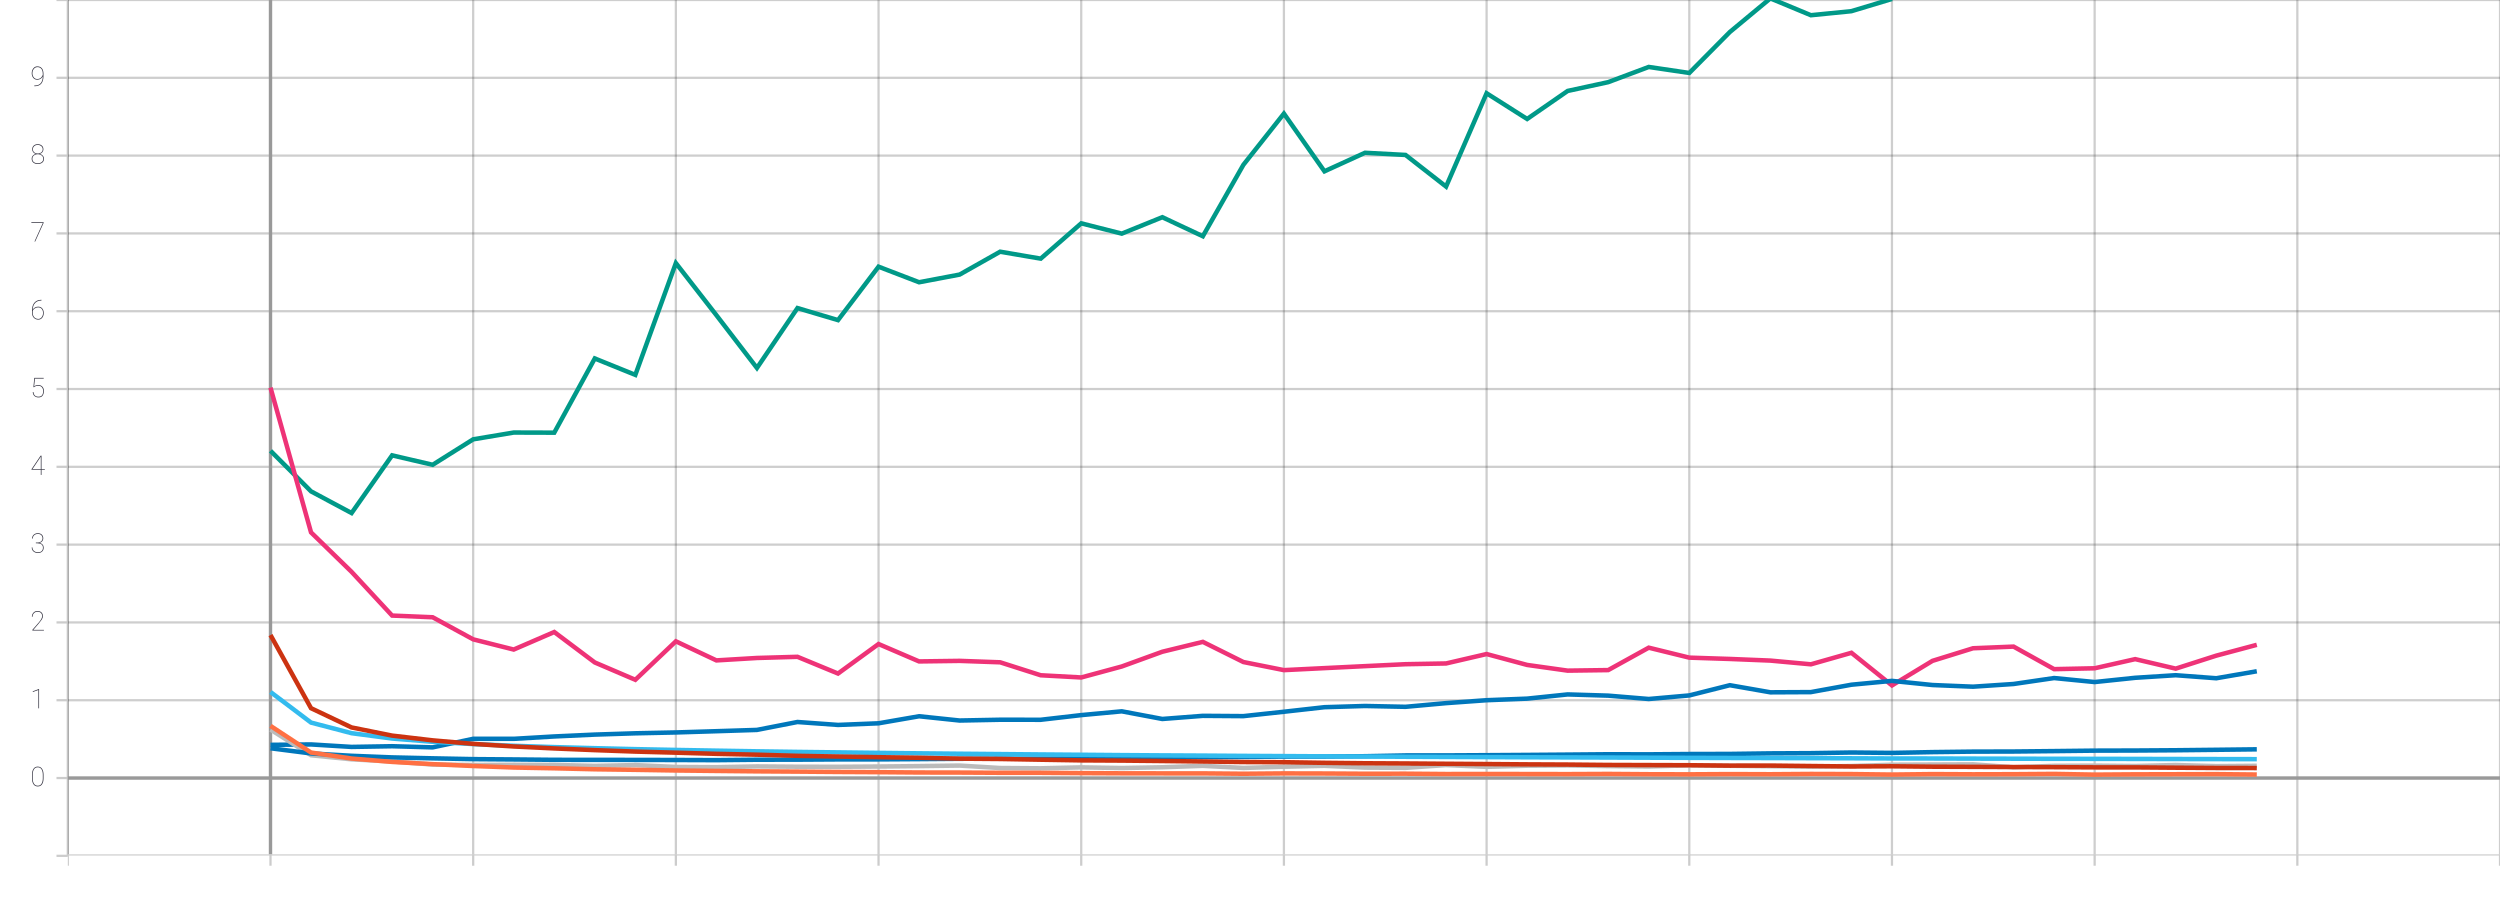
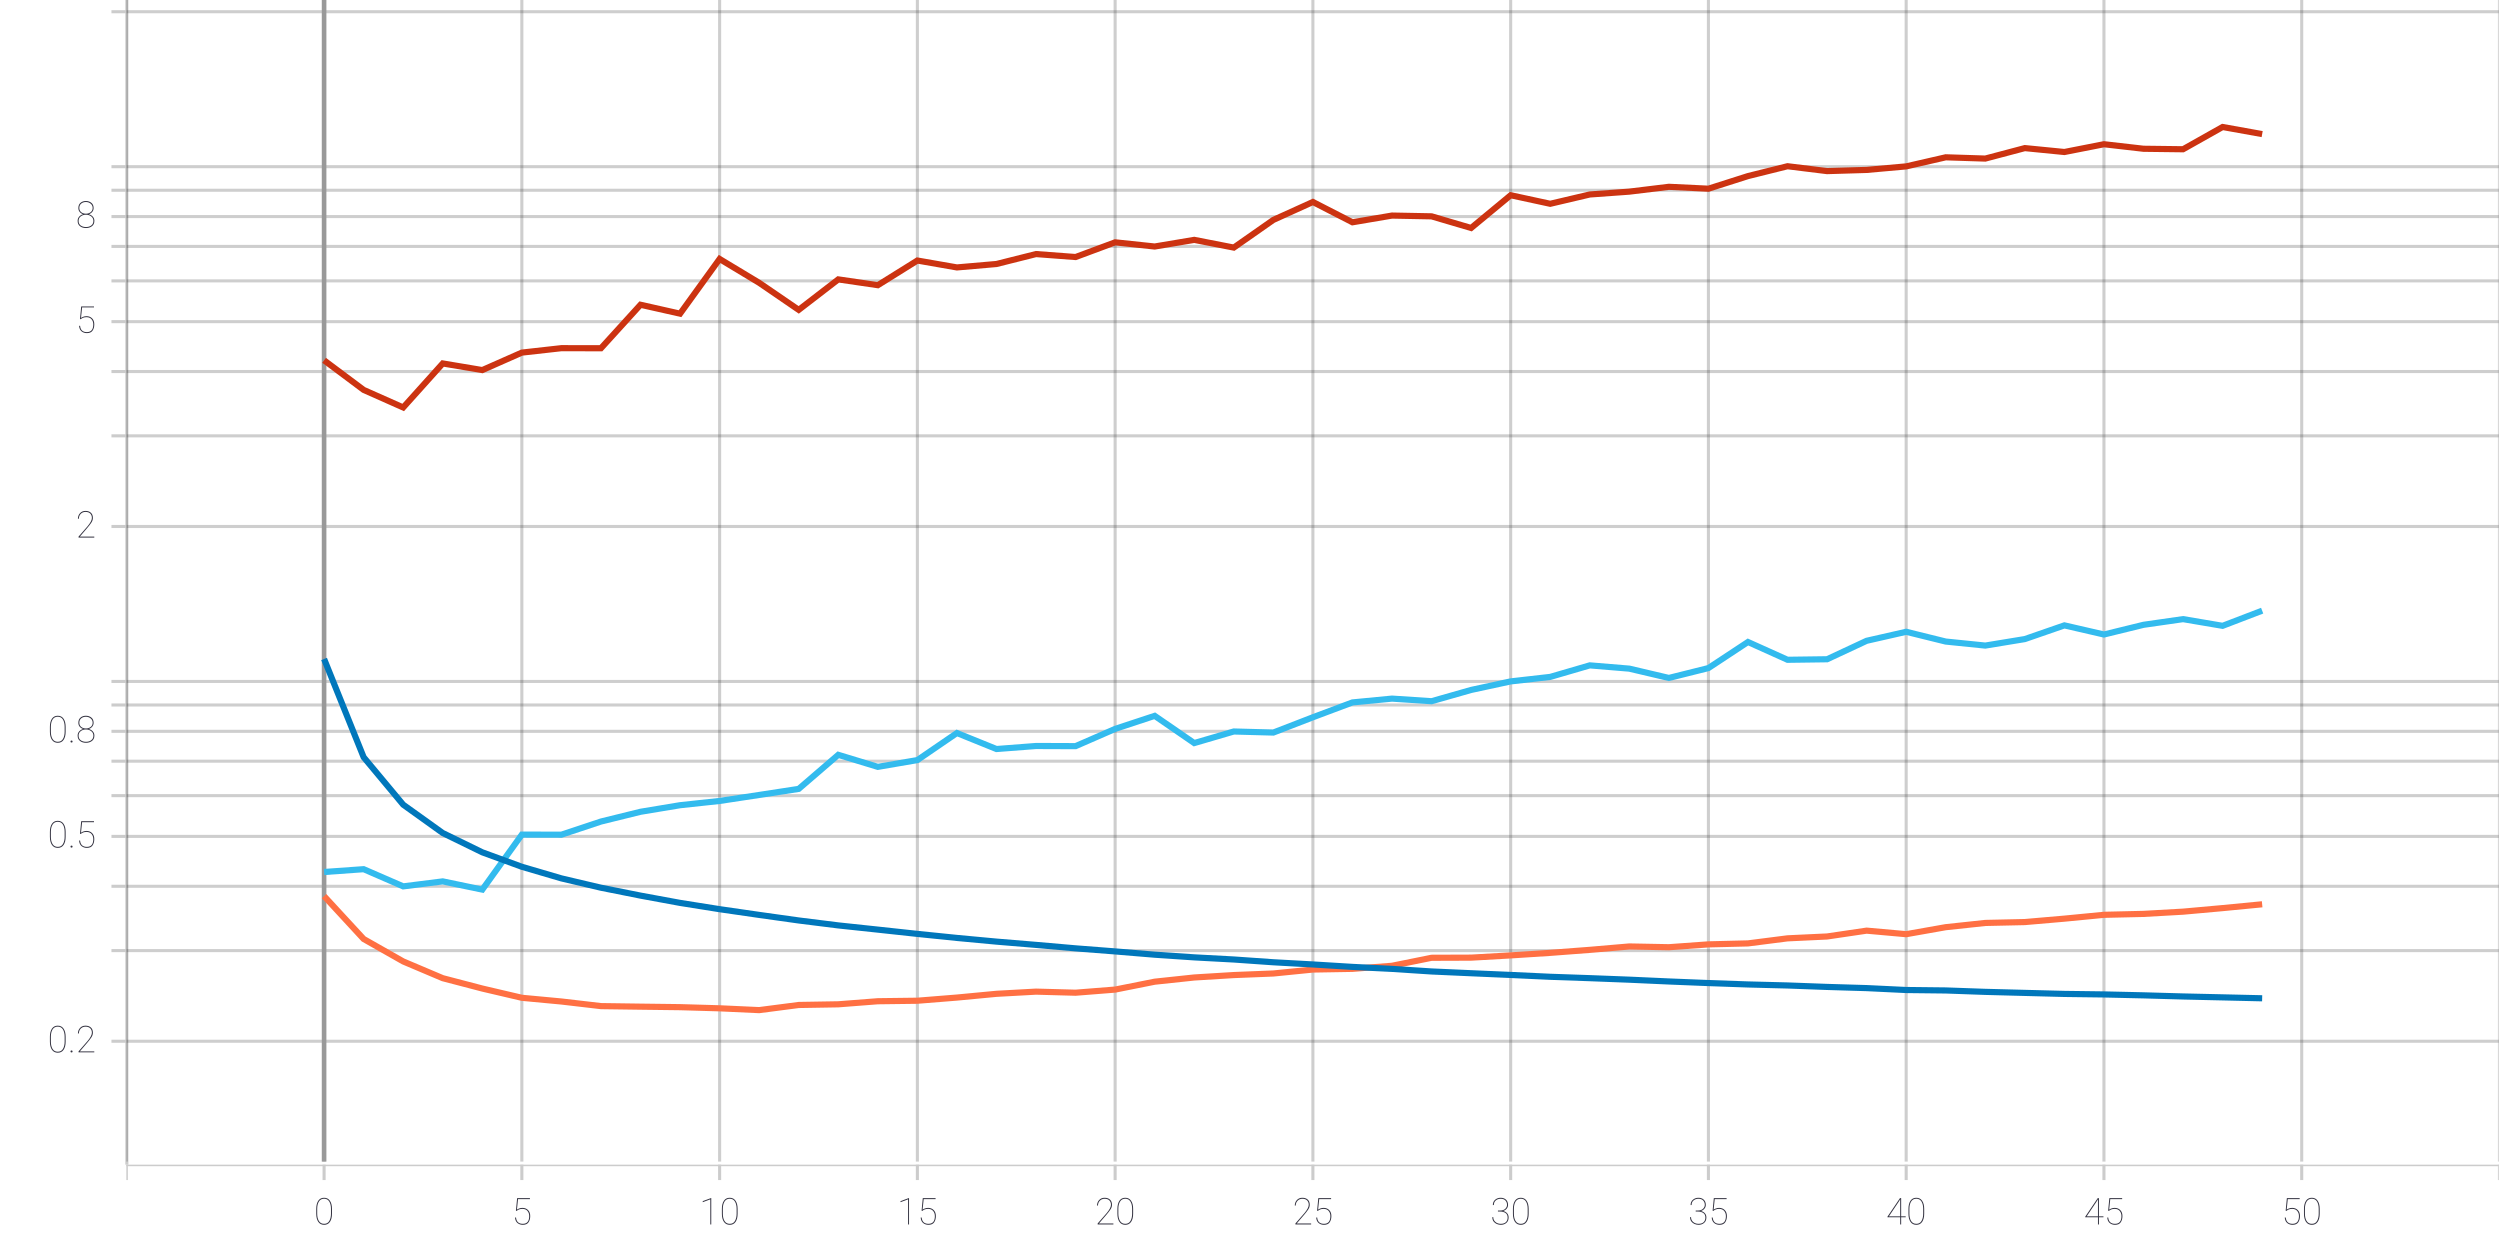
- <svg xmlns="http://www.w3.org/2000/svg" viewBox="0 0 1106 400">
+ <svg xmlns="http://www.w3.org/2000/svg" viewBox="0 0 811.389 400">
  <g>
    <g>
      <g>
        <g>
          <g>
-             <line x1="29.992" y1="378.62" x2="24.992" y2="378.62" style="visibility: inherit;" fill="rgb(0, 0, 0)" stroke="rgb(204, 204, 204)" stroke-width="1px" />
-             <line x1="29.992" y1="344.2" x2="24.992" y2="344.2" style="visibility: inherit;" fill="rgb(0, 0, 0)" stroke="rgb(204, 204, 204)" stroke-width="1px" />
-             <line x1="29.992" y1="309.78" x2="24.992" y2="309.78" style="visibility: inherit;" fill="rgb(0, 0, 0)" stroke="rgb(204, 204, 204)" stroke-width="1px" />
-             <line x1="29.992" y1="275.36" x2="24.992" y2="275.36" style="visibility: inherit;" fill="rgb(0, 0, 0)" stroke="rgb(204, 204, 204)" stroke-width="1px" />
-             <line x1="29.992" y1="240.94" x2="24.992" y2="240.94" style="visibility: inherit;" fill="rgb(0, 0, 0)" stroke="rgb(204, 204, 204)" stroke-width="1px" />
-             <line x1="29.992" y1="206.52" x2="24.992" y2="206.52" style="visibility: inherit;" fill="rgb(0, 0, 0)" stroke="rgb(204, 204, 204)" stroke-width="1px" />
-             <line x1="29.992" y1="172.1" x2="24.992" y2="172.1" style="visibility: inherit;" fill="rgb(0, 0, 0)" stroke="rgb(204, 204, 204)" stroke-width="1px" />
-             <line x1="29.992" y1="137.68" x2="24.992" y2="137.68" style="visibility: inherit;" fill="rgb(0, 0, 0)" stroke="rgb(204, 204, 204)" stroke-width="1px" />
-             <line x1="29.992" y1="103.26" x2="24.992" y2="103.26" style="visibility: inherit;" fill="rgb(0, 0, 0)" stroke="rgb(204, 204, 204)" stroke-width="1px" />
-             <line x1="29.992" y1="68.84" x2="24.992" y2="68.84" style="visibility: inherit;" fill="rgb(0, 0, 0)" stroke="rgb(204, 204, 204)" stroke-width="1px" />
-             <line x1="29.992" y1="34.42" x2="24.992" y2="34.42" style="visibility: inherit;" fill="rgb(0, 0, 0)" stroke="rgb(204, 204, 204)" stroke-width="1px" />
-             <line x1="29.992" y1="0" x2="24.992" y2="0" style="visibility: inherit;" fill="rgb(0, 0, 0)" stroke="rgb(204, 204, 204)" stroke-width="1px" />
+             <line x1="41.172" y1="337.942" x2="36.172" y2="337.942" style="visibility: inherit;" fill="rgb(0, 0, 0)" stroke="rgb(204, 204, 204)" stroke-width="1px" />
+             <line x1="41.172" y1="308.522" x2="36.172" y2="308.522" style="visibility: inherit;" fill="rgb(0, 0, 0)" stroke="rgb(204, 204, 204)" stroke-width="1px" />
+             <line x1="41.172" y1="287.649" x2="36.172" y2="287.649" style="visibility: inherit;" fill="rgb(0, 0, 0)" stroke="rgb(204, 204, 204)" stroke-width="1px" />
+             <line x1="41.172" y1="271.459" x2="36.172" y2="271.459" style="visibility: inherit;" fill="rgb(0, 0, 0)" stroke="rgb(204, 204, 204)" stroke-width="1px" />
+             <line x1="41.172" y1="258.23" x2="36.172" y2="258.23" style="visibility: inherit;" fill="rgb(0, 0, 0)" stroke="rgb(204, 204, 204)" stroke-width="1px" />
+             <line x1="41.172" y1="247.045" x2="36.172" y2="247.045" style="visibility: inherit;" fill="rgb(0, 0, 0)" stroke="rgb(204, 204, 204)" stroke-width="1px" />
+             <line x1="41.172" y1="237.357" x2="36.172" y2="237.357" style="visibility: inherit;" fill="rgb(0, 0, 0)" stroke="rgb(204, 204, 204)" stroke-width="1px" />
+             <line x1="41.172" y1="228.811" x2="36.172" y2="228.811" style="visibility: inherit;" fill="rgb(0, 0, 0)" stroke="rgb(204, 204, 204)" stroke-width="1px" />
+             <line x1="41.172" y1="221.166" x2="36.172" y2="221.166" style="visibility: inherit;" fill="rgb(0, 0, 0)" stroke="rgb(204, 204, 204)" stroke-width="1px" />
+             <line x1="41.172" y1="170.874" x2="36.172" y2="170.874" style="visibility: inherit;" fill="rgb(0, 0, 0)" stroke="rgb(204, 204, 204)" stroke-width="1px" />
+             <line x1="41.172" y1="141.455" x2="36.172" y2="141.455" style="visibility: inherit;" fill="rgb(0, 0, 0)" stroke="rgb(204, 204, 204)" stroke-width="1px" />
+             <line x1="41.172" y1="120.582" x2="36.172" y2="120.582" style="visibility: inherit;" fill="rgb(0, 0, 0)" stroke="rgb(204, 204, 204)" stroke-width="1px" />
+             <line x1="41.172" y1="104.391" x2="36.172" y2="104.391" style="visibility: inherit;" fill="rgb(0, 0, 0)" stroke="rgb(204, 204, 204)" stroke-width="1px" />
+             <line x1="41.172" y1="91.163" x2="36.172" y2="91.163" style="visibility: inherit;" fill="rgb(0, 0, 0)" stroke="rgb(204, 204, 204)" stroke-width="1px" />
+             <line x1="41.172" y1="79.978" x2="36.172" y2="79.978" style="visibility: inherit;" fill="rgb(0, 0, 0)" stroke="rgb(204, 204, 204)" stroke-width="1px" />
+             <line x1="41.172" y1="70.289" x2="36.172" y2="70.289" style="visibility: inherit;" fill="rgb(0, 0, 0)" stroke="rgb(204, 204, 204)" stroke-width="1px" />
+             <line x1="41.172" y1="61.744" x2="36.172" y2="61.744" style="visibility: inherit;" fill="rgb(0, 0, 0)" stroke="rgb(204, 204, 204)" stroke-width="1px" />
+             <line x1="41.172" y1="54.099" x2="36.172" y2="54.099" style="visibility: inherit;" fill="rgb(0, 0, 0)" stroke="rgb(204, 204, 204)" stroke-width="1px" />
+             <line x1="41.172" y1="3.807" x2="36.172" y2="3.807" style="visibility: inherit;" fill="rgb(0, 0, 0)" stroke="rgb(204, 204, 204)" stroke-width="1px" />
          </g>
-           <g transform="translate(19.992, 0)">
-             <text style="text-anchor: end; visibility: hidden; font-family: Roboto, sans-serif; font-size: 12px; font-weight: 200;" x="0" y="378.62" dx="0em" dy="0.3em" fill="rgb(50, 49, 63)" stroke="none" stroke-width="1px">-1</text>
-             <text style="text-anchor: end; visibility: inherit; font-family: Roboto, sans-serif; font-size: 12px; font-weight: 200;" x="0" y="344.2" dx="0em" dy="0.3em" fill="rgb(50, 49, 63)" stroke="none" stroke-width="1px">0</text>
-             <text style="text-anchor: end; visibility: inherit; font-family: Roboto, sans-serif; font-size: 12px; font-weight: 200;" x="0" y="309.78" dx="0em" dy="0.3em" fill="rgb(50, 49, 63)" stroke="none" stroke-width="1px">1</text>
-             <text style="text-anchor: end; visibility: inherit; font-family: Roboto, sans-serif; font-size: 12px; font-weight: 200;" x="0" y="275.36" dx="0em" dy="0.3em" fill="rgb(50, 49, 63)" stroke="none" stroke-width="1px">2</text>
-             <text style="text-anchor: end; visibility: inherit; font-family: Roboto, sans-serif; font-size: 12px; font-weight: 200;" x="0" y="240.94" dx="0em" dy="0.3em" fill="rgb(50, 49, 63)" stroke="none" stroke-width="1px">3</text>
-             <text style="text-anchor: end; visibility: inherit; font-family: Roboto, sans-serif; font-size: 12px; font-weight: 200;" x="0" y="206.52" dx="0em" dy="0.3em" fill="rgb(50, 49, 63)" stroke="none" stroke-width="1px">4</text>
-             <text style="text-anchor: end; visibility: inherit; font-family: Roboto, sans-serif; font-size: 12px; font-weight: 200;" x="0" y="172.1" dx="0em" dy="0.3em" fill="rgb(50, 49, 63)" stroke="none" stroke-width="1px">5</text>
-             <text style="text-anchor: end; visibility: inherit; font-family: Roboto, sans-serif; font-size: 12px; font-weight: 200;" x="0" y="137.68" dx="0em" dy="0.3em" fill="rgb(50, 49, 63)" stroke="none" stroke-width="1px">6</text>
-             <text style="text-anchor: end; visibility: inherit; font-family: Roboto, sans-serif; font-size: 12px; font-weight: 200;" x="0" y="103.26" dx="0em" dy="0.3em" fill="rgb(50, 49, 63)" stroke="none" stroke-width="1px">7</text>
-             <text style="text-anchor: end; visibility: inherit; font-family: Roboto, sans-serif; font-size: 12px; font-weight: 200;" x="0" y="68.84" dx="0em" dy="0.3em" fill="rgb(50, 49, 63)" stroke="none" stroke-width="1px">8</text>
-             <text style="text-anchor: end; visibility: inherit; font-family: Roboto, sans-serif; font-size: 12px; font-weight: 200;" x="0" y="34.42" dx="0em" dy="0.3em" fill="rgb(50, 49, 63)" stroke="none" stroke-width="1px">9</text>
-             <text style="text-anchor: end; visibility: hidden; font-family: Roboto, sans-serif; font-size: 12px; font-weight: 200;" x="0" y="0" dx="0em" dy="0.3em" fill="rgb(50, 49, 63)" stroke="none" stroke-width="1px">10</text>
+           <g transform="translate(31.17188, 0)">
+             <text x="0" y="337.942" dx="0em" dy="0.3em" style="text-anchor: end; visibility: inherit; font-family: Roboto, sans-serif; font-size: 12px; font-weight: 200;" fill="rgb(50, 49, 63)" stroke="none" stroke-width="1px">0.2</text>
+             <text x="0" y="308.522" dx="0em" dy="0.3em" style="text-anchor: end; visibility: hidden; font-family: Roboto, sans-serif; font-size: 12px; font-weight: 200;" fill="rgb(50, 49, 63)" stroke="none" stroke-width="1px">0.3</text>
+             <text x="0" y="287.649" dx="0em" dy="0.3em" style="text-anchor: end; visibility: hidden; font-family: Roboto, sans-serif; font-size: 12px; font-weight: 200;" fill="rgb(50, 49, 63)" stroke="none" stroke-width="1px">0.4</text>
+             <text x="0" y="271.459" dx="0em" dy="0.3em" style="text-anchor: end; visibility: inherit; font-family: Roboto, sans-serif; font-size: 12px; font-weight: 200;" fill="rgb(50, 49, 63)" stroke="none" stroke-width="1px">0.5</text>
+             <text x="0" y="258.23" dx="0em" dy="0.3em" style="text-anchor: end; visibility: hidden; font-family: Roboto, sans-serif; font-size: 12px; font-weight: 200;" fill="rgb(50, 49, 63)" stroke="none" stroke-width="1px">0.6</text>
+             <text x="0" y="247.045" dx="0em" dy="0.3em" style="text-anchor: end; visibility: hidden; font-family: Roboto, sans-serif; font-size: 12px; font-weight: 200;" fill="rgb(50, 49, 63)" stroke="none" stroke-width="1px">0.7</text>
+             <text x="0" y="237.357" dx="0em" dy="0.3em" style="text-anchor: end; visibility: inherit; font-family: Roboto, sans-serif; font-size: 12px; font-weight: 200;" fill="rgb(50, 49, 63)" stroke="none" stroke-width="1px">0.8</text>
+             <text x="0" y="228.811" dx="0em" dy="0.3em" style="text-anchor: end; visibility: hidden; font-family: Roboto, sans-serif; font-size: 12px; font-weight: 200;" fill="rgb(50, 49, 63)" stroke="none" stroke-width="1px">0.9</text>
+             <text x="0" y="221.166" dx="0em" dy="0.3em" style="text-anchor: end; visibility: hidden; font-family: Roboto, sans-serif; font-size: 12px; font-weight: 200;" fill="rgb(50, 49, 63)" stroke="none" stroke-width="1px">1</text>
+             <text x="0" y="170.874" dx="0em" dy="0.3em" style="text-anchor: end; visibility: inherit; font-family: Roboto, sans-serif; font-size: 12px; font-weight: 200;" fill="rgb(50, 49, 63)" stroke="none" stroke-width="1px">2</text>
+             <text x="0" y="141.455" dx="0em" dy="0.3em" style="text-anchor: end; visibility: hidden; font-family: Roboto, sans-serif; font-size: 12px; font-weight: 200;" fill="rgb(50, 49, 63)" stroke="none" stroke-width="1px">3</text>
+             <text x="0" y="120.582" dx="0em" dy="0.3em" style="text-anchor: end; visibility: hidden; font-family: Roboto, sans-serif; font-size: 12px; font-weight: 200;" fill="rgb(50, 49, 63)" stroke="none" stroke-width="1px">4</text>
+             <text x="0" y="104.391" dx="0em" dy="0.3em" style="text-anchor: end; visibility: inherit; font-family: Roboto, sans-serif; font-size: 12px; font-weight: 200;" fill="rgb(50, 49, 63)" stroke="none" stroke-width="1px">5</text>
+             <text x="0" y="91.163" dx="0em" dy="0.3em" style="text-anchor: end; visibility: hidden; font-family: Roboto, sans-serif; font-size: 12px; font-weight: 200;" fill="rgb(50, 49, 63)" stroke="none" stroke-width="1px">6</text>
+             <text x="0" y="79.978" dx="0em" dy="0.3em" style="text-anchor: end; visibility: hidden; font-family: Roboto, sans-serif; font-size: 12px; font-weight: 200;" fill="rgb(50, 49, 63)" stroke="none" stroke-width="1px">7</text>
+             <text x="0" y="70.289" dx="0em" dy="0.3em" style="text-anchor: end; visibility: inherit; font-family: Roboto, sans-serif; font-size: 12px; font-weight: 200;" fill="rgb(50, 49, 63)" stroke="none" stroke-width="1px">8</text>
+             <text x="0" y="61.744" dx="0em" dy="0.3em" style="text-anchor: end; visibility: hidden; font-family: Roboto, sans-serif; font-size: 12px; font-weight: 200;" fill="rgb(50, 49, 63)" stroke="none" stroke-width="1px">9</text>
+             <text x="0" y="54.099" dx="0em" dy="0.3em" style="text-anchor: end; visibility: hidden; font-family: Roboto, sans-serif; font-size: 12px; font-weight: 200;" fill="rgb(50, 49, 63)" stroke="none" stroke-width="1px">10</text>
+             <text x="0" y="3.807" dx="0em" dy="0.3em" style="text-anchor: end; visibility: hidden; font-family: Roboto, sans-serif; font-size: 12px; font-weight: 200;" fill="rgb(50, 49, 63)" stroke="none" stroke-width="1px">20</text>
          </g>
-           <line x1="29.992" y1="0" x2="29.992" y2="378.62" fill="rgb(0, 0, 0)" stroke="rgb(204, 204, 204)" stroke-width="1px" />
+           <line x1="41.172" y1="0" x2="41.172" y2="378" fill="rgb(0, 0, 0)" stroke="rgb(204, 204, 204)" stroke-width="1px" />
        </g>
      </g>
-       <g transform="translate(30, 0)" clip-path="url(#clip_0)">
+       <g transform="translate(41, 0)" clip-path="url(#clip_0)">
        <clipPath id="clip_0">
-           <rect width="1076" height="378" />
+           <rect width="770" height="377" />
        </clipPath>
        <g>
          <g>
            <g>
-               <line x1="0" y1="0" x2="0" y2="378.62" fill="rgb(0, 0, 0)" stroke="rgb(60, 60, 60)" stroke-width="1px" opacity="0.25" />
-               <line x1="89.667" y1="0" x2="89.667" y2="378.62" fill="rgb(0, 0, 0)" stroke="rgb(60, 60, 60)" stroke-width="1px" opacity="0.25" />
-               <line x1="179.335" y1="0" x2="179.335" y2="378.62" fill="rgb(0, 0, 0)" stroke="rgb(60, 60, 60)" stroke-width="1px" opacity="0.25" />
-               <line x1="269.002" y1="0" x2="269.002" y2="378.62" fill="rgb(0, 0, 0)" stroke="rgb(60, 60, 60)" stroke-width="1px" opacity="0.25" />
-               <line x1="358.669" y1="0" x2="358.669" y2="378.62" fill="rgb(0, 0, 0)" stroke="rgb(60, 60, 60)" stroke-width="1px" opacity="0.25" />
-               <line x1="448.337" y1="0" x2="448.337" y2="378.62" fill="rgb(0, 0, 0)" stroke="rgb(60, 60, 60)" stroke-width="1px" opacity="0.25" />
-               <line x1="538.004" y1="0" x2="538.004" y2="378.62" fill="rgb(0, 0, 0)" stroke="rgb(60, 60, 60)" stroke-width="1px" opacity="0.25" />
-               <line x1="627.671" y1="0" x2="627.671" y2="378.62" fill="rgb(0, 0, 0)" stroke="rgb(60, 60, 60)" stroke-width="1px" opacity="0.25" />
-               <line x1="717.339" y1="0" x2="717.339" y2="378.62" fill="rgb(0, 0, 0)" stroke="rgb(60, 60, 60)" stroke-width="1px" opacity="0.25" />
-               <line x1="807.006" y1="0" x2="807.006" y2="378.62" fill="rgb(0, 0, 0)" stroke="rgb(60, 60, 60)" stroke-width="1px" opacity="0.25" />
-               <line x1="896.673" y1="0" x2="896.673" y2="378.62" fill="rgb(0, 0, 0)" stroke="rgb(60, 60, 60)" stroke-width="1px" opacity="0.25" />
-               <line x1="986.341" y1="0" x2="986.341" y2="378.62" fill="rgb(0, 0, 0)" stroke="rgb(60, 60, 60)" stroke-width="1px" opacity="0.25" />
-               <line x1="1076.008" y1="0" x2="1076.008" y2="378.62" fill="rgb(0, 0, 0)" stroke="rgb(60, 60, 60)" stroke-width="1px" opacity="0.25" />
+               <line x1="0" y1="0" x2="0" y2="378" fill="rgb(0, 0, 0)" stroke="rgb(60, 60, 60)" stroke-width="1px" opacity="0.25" />
+               <line x1="64.185" y1="0" x2="64.185" y2="378" fill="rgb(0, 0, 0)" stroke="rgb(60, 60, 60)" stroke-width="1px" opacity="0.25" />
+               <line x1="128.37" y1="0" x2="128.37" y2="378" fill="rgb(0, 0, 0)" stroke="rgb(60, 60, 60)" stroke-width="1px" opacity="0.25" />
+               <line x1="192.554" y1="0" x2="192.554" y2="378" fill="rgb(0, 0, 0)" stroke="rgb(60, 60, 60)" stroke-width="1px" opacity="0.25" />
+               <line x1="256.739" y1="0" x2="256.739" y2="378" fill="rgb(0, 0, 0)" stroke="rgb(60, 60, 60)" stroke-width="1px" opacity="0.25" />
+               <line x1="320.924" y1="0" x2="320.924" y2="378" fill="rgb(0, 0, 0)" stroke="rgb(60, 60, 60)" stroke-width="1px" opacity="0.25" />
+               <line x1="385.109" y1="0" x2="385.109" y2="378" fill="rgb(0, 0, 0)" stroke="rgb(60, 60, 60)" stroke-width="1px" opacity="0.25" />
+               <line x1="449.293" y1="0" x2="449.293" y2="378" fill="rgb(0, 0, 0)" stroke="rgb(60, 60, 60)" stroke-width="1px" opacity="0.25" />
+               <line x1="513.478" y1="0" x2="513.478" y2="378" fill="rgb(0, 0, 0)" stroke="rgb(60, 60, 60)" stroke-width="1px" opacity="0.25" />
+               <line x1="577.663" y1="0" x2="577.663" y2="378" fill="rgb(0, 0, 0)" stroke="rgb(60, 60, 60)" stroke-width="1px" opacity="0.25" />
+               <line x1="641.848" y1="0" x2="641.848" y2="378" fill="rgb(0, 0, 0)" stroke="rgb(60, 60, 60)" stroke-width="1px" opacity="0.25" />
+               <line x1="706.032" y1="0" x2="706.032" y2="378" fill="rgb(0, 0, 0)" stroke="rgb(60, 60, 60)" stroke-width="1px" opacity="0.25" />
+               <line x1="770.217" y1="0" x2="770.217" y2="378" fill="rgb(0, 0, 0)" stroke="rgb(60, 60, 60)" stroke-width="1px" opacity="0.25" />
            </g>
            <g>
-               <line x1="0" y1="378.62" x2="1076.008" y2="378.62" fill="rgb(0, 0, 0)" stroke="rgb(60, 60, 60)" stroke-width="1px" opacity="0.25" />
-               <line x1="0" y1="344.2" x2="1076.008" y2="344.2" fill="rgb(0, 0, 0)" stroke="rgb(60, 60, 60)" stroke-width="1px" opacity="0.25" />
-               <line x1="0" y1="309.78" x2="1076.008" y2="309.78" fill="rgb(0, 0, 0)" stroke="rgb(60, 60, 60)" stroke-width="1px" opacity="0.25" />
-               <line x1="0" y1="275.36" x2="1076.008" y2="275.36" fill="rgb(0, 0, 0)" stroke="rgb(60, 60, 60)" stroke-width="1px" opacity="0.25" />
-               <line x1="0" y1="240.94" x2="1076.008" y2="240.94" fill="rgb(0, 0, 0)" stroke="rgb(60, 60, 60)" stroke-width="1px" opacity="0.25" />
-               <line x1="0" y1="206.52" x2="1076.008" y2="206.52" fill="rgb(0, 0, 0)" stroke="rgb(60, 60, 60)" stroke-width="1px" opacity="0.25" />
-               <line x1="0" y1="172.1" x2="1076.008" y2="172.1" fill="rgb(0, 0, 0)" stroke="rgb(60, 60, 60)" stroke-width="1px" opacity="0.25" />
-               <line x1="0" y1="137.68" x2="1076.008" y2="137.68" fill="rgb(0, 0, 0)" stroke="rgb(60, 60, 60)" stroke-width="1px" opacity="0.25" />
-               <line x1="0" y1="103.26" x2="1076.008" y2="103.26" fill="rgb(0, 0, 0)" stroke="rgb(60, 60, 60)" stroke-width="1px" opacity="0.25" />
-               <line x1="0" y1="68.84" x2="1076.008" y2="68.84" fill="rgb(0, 0, 0)" stroke="rgb(60, 60, 60)" stroke-width="1px" opacity="0.25" />
-               <line x1="0" y1="34.42" x2="1076.008" y2="34.42" fill="rgb(0, 0, 0)" stroke="rgb(60, 60, 60)" stroke-width="1px" opacity="0.25" />
-               <line x1="0" y1="0" x2="1076.008" y2="0" fill="rgb(0, 0, 0)" stroke="rgb(60, 60, 60)" stroke-width="1px" opacity="0.25" />
+               <line x1="0" y1="337.942" x2="770.217" y2="337.942" fill="rgb(0, 0, 0)" stroke="rgb(60, 60, 60)" stroke-width="1px" opacity="0.25" />
+               <line x1="0" y1="308.522" x2="770.217" y2="308.522" fill="rgb(0, 0, 0)" stroke="rgb(60, 60, 60)" stroke-width="1px" opacity="0.25" />
+               <line x1="0" y1="287.649" x2="770.217" y2="287.649" fill="rgb(0, 0, 0)" stroke="rgb(60, 60, 60)" stroke-width="1px" opacity="0.25" />
+               <line x1="0" y1="271.459" x2="770.217" y2="271.459" fill="rgb(0, 0, 0)" stroke="rgb(60, 60, 60)" stroke-width="1px" opacity="0.25" />
+               <line x1="0" y1="258.23" x2="770.217" y2="258.23" fill="rgb(0, 0, 0)" stroke="rgb(60, 60, 60)" stroke-width="1px" opacity="0.25" />
+               <line x1="0" y1="247.045" x2="770.217" y2="247.045" fill="rgb(0, 0, 0)" stroke="rgb(60, 60, 60)" stroke-width="1px" opacity="0.25" />
+               <line x1="0" y1="237.357" x2="770.217" y2="237.357" fill="rgb(0, 0, 0)" stroke="rgb(60, 60, 60)" stroke-width="1px" opacity="0.25" />
+               <line x1="0" y1="228.811" x2="770.217" y2="228.811" fill="rgb(0, 0, 0)" stroke="rgb(60, 60, 60)" stroke-width="1px" opacity="0.25" />
+               <line x1="0" y1="221.166" x2="770.217" y2="221.166" fill="rgb(0, 0, 0)" stroke="rgb(60, 60, 60)" stroke-width="1px" opacity="0.25" />
+               <line x1="0" y1="170.874" x2="770.217" y2="170.874" fill="rgb(0, 0, 0)" stroke="rgb(60, 60, 60)" stroke-width="1px" opacity="0.25" />
+               <line x1="0" y1="141.455" x2="770.217" y2="141.455" fill="rgb(0, 0, 0)" stroke="rgb(60, 60, 60)" stroke-width="1px" opacity="0.25" />
+               <line x1="0" y1="120.582" x2="770.217" y2="120.582" fill="rgb(0, 0, 0)" stroke="rgb(60, 60, 60)" stroke-width="1px" opacity="0.25" />
+               <line x1="0" y1="104.391" x2="770.217" y2="104.391" fill="rgb(0, 0, 0)" stroke="rgb(60, 60, 60)" stroke-width="1px" opacity="0.25" />
+               <line x1="0" y1="91.163" x2="770.217" y2="91.163" fill="rgb(0, 0, 0)" stroke="rgb(60, 60, 60)" stroke-width="1px" opacity="0.25" />
+               <line x1="0" y1="79.978" x2="770.217" y2="79.978" fill="rgb(0, 0, 0)" stroke="rgb(60, 60, 60)" stroke-width="1px" opacity="0.25" />
+               <line x1="0" y1="70.289" x2="770.217" y2="70.289" fill="rgb(0, 0, 0)" stroke="rgb(60, 60, 60)" stroke-width="1px" opacity="0.25" />
+               <line x1="0" y1="61.744" x2="770.217" y2="61.744" fill="rgb(0, 0, 0)" stroke="rgb(60, 60, 60)" stroke-width="1px" opacity="0.25" />
+               <line x1="0" y1="54.099" x2="770.217" y2="54.099" fill="rgb(0, 0, 0)" stroke="rgb(60, 60, 60)" stroke-width="1px" opacity="0.25" />
+               <line x1="0" y1="3.807" x2="770.217" y2="3.807" fill="rgb(0, 0, 0)" stroke="rgb(60, 60, 60)" stroke-width="1px" opacity="0.25" />
            </g>
          </g>
        </g>
        <g>
          <g>
-             <line x1="0" y1="344.2" x2="1076.008" y2="344.2" fill="rgb(0, 0, 0)" stroke="rgb(153, 153, 153)" stroke-width="1.5px" />
-           </g>
-         </g>
-         <g>
-           <g>
-             <line x1="89.667" y1="0" x2="89.667" y2="378.62" fill="rgb(0, 0, 0)" stroke="rgb(153, 153, 153)" stroke-width="1.5px" />
+             <line x1="64.185" y1="0" x2="64.185" y2="378" fill="rgb(0, 0, 0)" stroke="rgb(153, 153, 153)" stroke-width="1.5px" />
          </g>
        </g>
        <g>
          <g>
            <g>
              <g>
                <g>
-                   <path style="fill: none;" stroke="rgb(0, 153, 136)" stroke-width="2px" d="M89.667,199.435L107.601,217.379L125.534,226.972L143.468,201.449L161.401,205.626L179.335,194.357L197.268,191.355L215.202,191.411L233.135,158.588L251.069,165.85L269.002,116.401L286.935,139.44L304.869,162.793L322.802,136.293L340.736,141.617L358.669,117.983L376.603,124.871L394.536,121.474L412.47,111.354L430.403,114.427L448.337,98.804L466.27,103.358L484.204,96.095L502.137,104.51L520.071,72.918L538.004,50.26L555.937,75.786L573.871,67.593L591.804,68.547L609.738,82.545L627.671,41.26L645.605,52.636L663.538,40.232L681.472,36.345L699.405,29.621L717.339,32.281L735.272,14.17L753.206,-0.718L771.139,6.734L789.073,4.94L807.006,-0.47" fill="none" />
+                   <path stroke="rgb(204, 51, 17)" stroke-width="2px" d="M64.185,116.941L77.022,126.543L89.859,132.249L102.696,117.958L115.533,120.112L128.37,114.439L141.206,113L154.043,113.027L166.88,98.907L179.717,101.803L192.554,84.047L205.391,91.784L218.228,100.57L231.065,90.677L243.902,92.559L256.739,84.553L269.576,86.797L282.413,85.681L295.25,82.457L308.087,83.421L320.924,78.648L333.761,80.007L346.598,77.852L359.435,80.356L372.272,71.372L385.109,65.552L397.946,72.143L410.782,69.962L423.619,70.212L436.456,73.994L449.293,63.363L462.13,66.141L474.967,63.118L487.804,62.196L500.641,60.628L513.478,61.244L526.315,57.149L539.152,53.948L551.989,55.533L564.826,55.148L577.663,54L590.5,51.054L603.337,51.465L616.174,48.066L629.011,49.335L641.848,46.81L654.685,48.281L667.522,48.442L680.358,41.216L693.195,43.522" style="fill: none;" fill="none" />
                </g>
                <g>
-                   <path style="fill: none;" stroke="rgb(238, 51, 119)" stroke-width="2px" d="M89.667,171.497L107.601,235.532L125.534,252.987L143.468,272.33L161.401,273.077L179.335,282.847L197.268,287.361L215.202,279.602L233.135,293.073L251.069,300.743L269.002,283.719L286.935,292.162L304.869,291.089L322.802,290.573L340.736,297.976L358.669,284.918L376.603,292.613L394.536,292.369L412.47,293.003L430.403,298.736L448.337,299.712L466.27,294.852L484.204,288.335L502.137,283.956L520.071,292.882L538.004,296.465L555.937,295.576L573.871,294.701L591.804,293.845L609.738,293.514L627.671,289.349L645.605,294.168L663.538,296.694L681.472,296.447L699.405,286.531L717.339,290.938L735.272,291.519L753.206,292.245L771.139,293.891L789.073,288.796L807.006,303.227L824.939,292.356L842.873,286.791L860.806,286.057L878.74,296.032L896.673,295.644L914.607,291.6L932.54,295.806L950.474,290.059L968.407,285.273" fill="none" />
+                   <path stroke="rgb(51, 187, 238)" stroke-width="2px" d="M64.185,283.012L77.022,282.099L89.859,287.676L102.696,286.058L115.533,288.734L128.37,270.877L141.206,270.904L154.043,266.632L166.88,263.467L179.717,261.334L192.554,259.953L205.391,258.009L218.228,256.037L231.065,244.983L243.902,248.89L256.739,246.689L269.576,237.907L282.413,243.101L295.25,242.116L308.087,242.164L320.924,236.566L333.761,232.329L346.598,241.167L359.435,237.409L372.272,237.756L385.109,232.794L397.946,227.976L410.782,226.739L423.619,227.584L436.456,223.925L449.293,221.152L462.13,219.694L474.967,215.948L487.804,217.012L500.641,220.032L513.478,216.826L526.315,208.361L539.152,214.14L551.989,213.963L564.826,207.973L577.663,205.05L590.5,208.219L603.337,209.525L616.174,207.415L629.011,202.969L641.848,205.932L654.685,202.786L667.522,200.941L680.358,203.116L693.195,198.193" style="fill: none;" fill="none" />
                </g>
                <g>
-                   <path style="fill: none;" stroke="rgb(0, 119, 187)" stroke-width="2px" d="M89.667,329.523L107.601,329.337L125.534,330.437L143.468,330.127L161.401,330.636L179.335,326.851L197.268,326.858L215.202,325.806L233.135,324.986L251.069,324.413L269.002,324.033L286.935,323.485L304.869,322.914L322.802,319.411L340.736,320.711L358.669,319.987L376.603,316.872L394.536,318.76L412.47,318.412L430.403,318.429L448.337,316.362L466.27,314.688L484.204,318.073L502.137,316.684L520.071,316.815L538.004,314.877L555.937,312.863L573.871,312.324L591.804,312.694L609.738,311.064L627.671,309.773L645.605,309.075L663.538,307.213L681.472,307.752L699.405,309.238L717.339,307.658L735.272,303.136L753.206,306.28L771.139,306.187L789.073,302.916L807.006,301.219L824.939,303.056L842.873,303.79L860.806,302.597L878.74,299.968L896.673,301.738L914.607,299.856L932.54,298.715L950.474,300.058L968.407,296.959" fill="none" />
+                   <path stroke="rgb(255, 112, 67)" stroke-width="2px" d="M64.185,290.842L77.022,304.751L89.859,312.038L102.696,317.475L115.533,320.834L128.37,323.839L141.206,325.041L154.043,326.539L166.88,326.719L179.717,326.881L192.554,327.252L205.391,327.84L218.228,326.172L231.065,325.953L243.902,324.957L256.739,324.793L269.576,323.765L282.413,322.547L295.25,321.839L308.087,322.19L320.924,321.174L333.761,318.613L346.598,317.248L359.435,316.462L372.272,315.951L385.109,314.667L397.946,314.442L410.782,313.449L423.619,310.854L436.456,310.808L449.293,310.078L462.13,309.254L474.967,308.281L487.804,307.181L500.641,307.426L513.478,306.502L526.315,306.186L539.152,304.543L551.989,303.94L564.826,302.045L577.663,303.195L590.5,300.922L603.337,299.546L616.174,299.261L629.011,298.153L641.848,296.908L654.685,296.61L667.522,295.885L680.358,294.731L693.195,293.489" style="fill: none;" fill="none" />
                </g>
                <g>
-                   <path style="fill: none;" stroke="rgb(187, 187, 187)" stroke-width="2px" d="M89.667,322.76L107.601,334.135L125.534,335.921L143.468,336.866L161.401,338.229L179.335,338.441L197.268,338.358L215.202,338.403L233.135,338.829L251.069,338.474L269.002,339.305L286.935,339.409L304.869,339.06L322.802,339.2L340.736,339.229L358.669,339.11L376.603,338.926L394.536,338.685L412.47,339.771L430.403,339.901L448.337,339.484L466.27,339.777L484.204,339.438L502.137,338.802L520.071,339.741L538.004,339.198L555.937,338.79L573.871,339.598L591.804,339.698L609.738,338.46L627.671,339.258L645.605,338.748L663.538,338.624L681.472,338.911L699.405,339.097L717.339,338.58L735.272,338.777L753.206,338.97L771.139,339.144L789.073,338.893L807.006,338.315L824.939,338.232L842.873,338.151L860.806,339.431L878.74,338.797L896.673,338.712L914.607,338.882L932.54,338.443L950.474,338.934L968.407,338.785" fill="none" />
-                 </g>
-                 <g>
-                   <path style="fill: none;" stroke="rgb(0, 119, 187)" stroke-width="2px" d="M89.667,331.025L107.601,333.323L125.534,334.362L143.468,335.073L161.401,335.486L179.335,335.839L197.268,335.976L215.202,336.144L233.135,336.164L251.069,336.182L269.002,336.223L286.935,336.288L304.869,336.104L322.802,336.079L340.736,335.967L358.669,335.948L376.603,335.831L394.536,335.689L412.47,335.605L430.403,335.647L448.337,335.526L466.27,335.215L484.204,335.044L502.137,334.944L520.071,334.879L538.004,334.712L555.937,334.683L573.871,334.552L591.804,334.201L609.738,334.194L627.671,334.093L645.605,333.978L663.538,333.84L681.472,333.681L699.405,333.717L717.339,333.582L735.272,333.536L753.206,333.292L771.139,333.201L789.073,332.91L807.006,333.087L824.939,332.734L842.873,332.514L860.806,332.468L878.74,332.288L896.673,332.081L914.607,332.032L932.54,331.909L950.474,331.712L968.407,331.497" fill="none" />
-                 </g>
-                 <g>
-                   <path style="fill: none;" stroke="rgb(255, 112, 67)" stroke-width="2px" d="M89.667,321.13L107.601,332.923L125.534,335.579L143.468,337.068L161.401,338.063L179.335,338.881L197.268,339.551L215.202,339.891L233.135,340.328L251.069,340.571L269.002,340.859L286.935,341.057L304.869,341.243L322.802,341.364L340.736,341.511L358.669,341.605L376.603,341.747L394.536,341.78L412.47,341.884L430.403,341.9L448.337,342.028L466.27,342.113L484.204,342.139L502.137,342.146L520.071,342.307L538.004,342.153L555.937,342.196L573.871,342.302L591.804,342.279L609.738,342.434L627.671,342.41L645.605,342.435L663.538,342.468L681.472,342.389L699.405,342.52L717.339,342.564L735.272,342.46L753.206,342.525L771.139,342.396L789.073,342.452L807.006,342.672L824.939,342.464L842.873,342.551L860.806,342.506L878.74,342.374L896.673,342.694L914.607,342.562L932.54,342.52L950.474,342.477L968.407,342.654" fill="none" />
-                 </g>
-                 <g>
-                   <path style="fill: none;" stroke="rgb(51, 187, 238)" stroke-width="2px" d="M89.667,306.139L107.601,319.673L125.534,324.366L143.468,326.727L161.401,328.172L179.335,329.177L197.268,329.937L215.202,330.52L233.135,330.994L251.069,331.418L269.002,331.772L286.935,332.087L304.869,332.384L322.802,332.642L340.736,332.858L358.669,333.073L376.603,333.272L394.536,333.451L412.47,333.607L430.403,333.77L448.337,333.912L466.27,334.061L484.204,334.182L502.137,334.277L520.071,334.399L538.004,334.495L555.937,334.6L573.871,334.685L591.804,334.794L609.738,334.868L627.671,334.939L645.605,335.015L663.538,335.072L681.472,335.134L699.405,335.206L717.339,335.27L735.272,335.325L753.206,335.365L771.139,335.423L789.073,335.469L807.006,335.543L824.939,335.56L842.873,335.614L860.806,335.654L878.74,335.693L896.673,335.712L914.607,335.747L932.54,335.789L950.474,335.823L968.407,335.858" fill="none" />
-                 </g>
-                 <g>
-                   <path style="fill: none;" stroke="rgb(204, 51, 17)" stroke-width="2px" d="M89.667,280.943L107.601,313.306L125.534,321.826L143.468,325.434L161.401,327.53L179.335,329.086L197.268,330.238L215.202,331.108L233.135,331.858L251.069,332.502L269.002,332.982L286.935,333.495L304.869,333.87L322.802,334.376L340.736,334.694L358.669,334.98L376.603,335.239L394.536,335.629L412.47,335.774L430.403,336.095L448.337,336.389L466.27,336.489L484.204,336.669L502.137,336.887L520.071,337.121L538.004,337.195L555.937,337.471L573.871,337.664L591.804,337.756L609.738,337.893L627.671,338.018L645.605,338.153L663.538,338.241L681.472,338.414L699.405,338.474L717.339,338.531L735.272,338.719L753.206,338.684L771.139,338.889L789.073,339.082L807.006,339.003L824.939,339.191L842.873,339.259L860.806,339.341L878.74,339.397L896.673,339.485L914.607,339.494L932.54,339.634L950.474,339.752L968.407,339.783" fill="none" />
+                   <path stroke="rgb(0, 119, 187)" stroke-width="2px" d="M64.185,213.87L77.022,245.753L89.859,261.161L102.696,270.36L115.533,276.624L128.37,281.319L141.206,285.085L154.043,288.113L166.88,290.675L179.717,293.039L192.554,295.08L205.391,296.939L218.228,298.741L231.065,300.346L243.902,301.713L256.739,303.101L269.576,304.412L282.413,305.607L295.25,306.671L308.087,307.792L320.924,308.787L333.761,309.851L346.598,310.718L359.435,311.408L372.272,312.307L385.109,313.02L397.946,313.81L410.782,314.456L423.619,315.293L436.456,315.867L449.293,316.424L462.13,317.021L474.967,317.467L487.804,317.961L500.641,318.541L513.478,319.059L526.315,319.51L539.152,319.84L551.989,320.312L564.826,320.695L577.663,321.313L590.5,321.458L603.337,321.913L616.174,322.249L629.011,322.582L641.848,322.749L654.685,323.044L667.522,323.408L680.358,323.7L693.195,324" style="fill: none;" fill="none" />
                </g>
              </g>
            </g>
          </g>
        </g>
      </g>
-       <g transform="translate(30, 378)" clip-path="url(#clip_1)">
+       <g transform="translate(41, 378)" clip-path="url(#clip_1)">
        <clipPath id="clip_1">
-           <rect width="1076" height="21" />
+           <rect width="770" height="21" />
        </clipPath>
        <g>
          <g>
            <line x1="0" y1="0" x2="0" y2="5" style="visibility: inherit;" fill="rgb(0, 0, 0)" stroke="rgb(204, 204, 204)" stroke-width="1px" />
-             <line x1="89.667" y1="0" x2="89.667" y2="5" style="visibility: inherit;" fill="rgb(0, 0, 0)" stroke="rgb(204, 204, 204)" stroke-width="1px" />
-             <line x1="179.335" y1="0" x2="179.335" y2="5" style="visibility: inherit;" fill="rgb(0, 0, 0)" stroke="rgb(204, 204, 204)" stroke-width="1px" />
-             <line x1="269.002" y1="0" x2="269.002" y2="5" style="visibility: inherit;" fill="rgb(0, 0, 0)" stroke="rgb(204, 204, 204)" stroke-width="1px" />
-             <line x1="358.669" y1="0" x2="358.669" y2="5" style="visibility: inherit;" fill="rgb(0, 0, 0)" stroke="rgb(204, 204, 204)" stroke-width="1px" />
-             <line x1="448.337" y1="0" x2="448.337" y2="5" style="visibility: inherit;" fill="rgb(0, 0, 0)" stroke="rgb(204, 204, 204)" stroke-width="1px" />
-             <line x1="538.004" y1="0" x2="538.004" y2="5" style="visibility: inherit;" fill="rgb(0, 0, 0)" stroke="rgb(204, 204, 204)" stroke-width="1px" />
-             <line x1="627.671" y1="0" x2="627.671" y2="5" style="visibility: inherit;" fill="rgb(0, 0, 0)" stroke="rgb(204, 204, 204)" stroke-width="1px" />
-             <line x1="717.339" y1="0" x2="717.339" y2="5" style="visibility: inherit;" fill="rgb(0, 0, 0)" stroke="rgb(204, 204, 204)" stroke-width="1px" />
-             <line x1="807.006" y1="0" x2="807.006" y2="5" style="visibility: inherit;" fill="rgb(0, 0, 0)" stroke="rgb(204, 204, 204)" stroke-width="1px" />
-             <line x1="896.673" y1="0" x2="896.673" y2="5" style="visibility: inherit;" fill="rgb(0, 0, 0)" stroke="rgb(204, 204, 204)" stroke-width="1px" />
-             <line x1="986.341" y1="0" x2="986.341" y2="5" style="visibility: inherit;" fill="rgb(0, 0, 0)" stroke="rgb(204, 204, 204)" stroke-width="1px" />
-             <line x1="1076.008" y1="0" x2="1076.008" y2="5" style="visibility: inherit;" fill="rgb(0, 0, 0)" stroke="rgb(204, 204, 204)" stroke-width="1px" />
+             <line x1="64.185" y1="0" x2="64.185" y2="5" style="visibility: inherit;" fill="rgb(0, 0, 0)" stroke="rgb(204, 204, 204)" stroke-width="1px" />
+             <line x1="128.37" y1="0" x2="128.37" y2="5" style="visibility: inherit;" fill="rgb(0, 0, 0)" stroke="rgb(204, 204, 204)" stroke-width="1px" />
+             <line x1="192.554" y1="0" x2="192.554" y2="5" style="visibility: inherit;" fill="rgb(0, 0, 0)" stroke="rgb(204, 204, 204)" stroke-width="1px" />
+             <line x1="256.739" y1="0" x2="256.739" y2="5" style="visibility: inherit;" fill="rgb(0, 0, 0)" stroke="rgb(204, 204, 204)" stroke-width="1px" />
+             <line x1="320.924" y1="0" x2="320.924" y2="5" style="visibility: inherit;" fill="rgb(0, 0, 0)" stroke="rgb(204, 204, 204)" stroke-width="1px" />
+             <line x1="385.109" y1="0" x2="385.109" y2="5" style="visibility: inherit;" fill="rgb(0, 0, 0)" stroke="rgb(204, 204, 204)" stroke-width="1px" />
+             <line x1="449.293" y1="0" x2="449.293" y2="5" style="visibility: inherit;" fill="rgb(0, 0, 0)" stroke="rgb(204, 204, 204)" stroke-width="1px" />
+             <line x1="513.478" y1="0" x2="513.478" y2="5" style="visibility: inherit;" fill="rgb(0, 0, 0)" stroke="rgb(204, 204, 204)" stroke-width="1px" />
+             <line x1="577.663" y1="0" x2="577.663" y2="5" style="visibility: inherit;" fill="rgb(0, 0, 0)" stroke="rgb(204, 204, 204)" stroke-width="1px" />
+             <line x1="641.848" y1="0" x2="641.848" y2="5" style="visibility: inherit;" fill="rgb(0, 0, 0)" stroke="rgb(204, 204, 204)" stroke-width="1px" />
+             <line x1="706.032" y1="0" x2="706.032" y2="5" style="visibility: inherit;" fill="rgb(0, 0, 0)" stroke="rgb(204, 204, 204)" stroke-width="1px" />
+             <line x1="770.217" y1="0" x2="770.217" y2="5" style="visibility: inherit;" fill="rgb(0, 0, 0)" stroke="rgb(204, 204, 204)" stroke-width="1px" />
          </g>
          <g transform="translate(0, 8)">
-             <text style="text-anchor: middle; visibility: hidden; font-family: Roboto, sans-serif; font-size: 12px; font-weight: 200;" x="0" y="0" dx="0em" dy="0.95em" fill="rgb(50, 49, 63)" stroke="none" stroke-width="1px">-5</text>
-             <text style="text-anchor: middle; visibility: hidden; font-family: Roboto, sans-serif; font-size: 12px; font-weight: 200;" x="89.667" y="0" dx="0em" dy="0.95em" fill="rgb(50, 49, 63)" stroke="none" stroke-width="1px">0</text>
-             <text style="text-anchor: middle; visibility: hidden; font-family: Roboto, sans-serif; font-size: 12px; font-weight: 200;" x="179.335" y="0" dx="0em" dy="0.95em" fill="rgb(50, 49, 63)" stroke="none" stroke-width="1px">5</text>
-             <text style="text-anchor: middle; visibility: hidden; font-family: Roboto, sans-serif; font-size: 12px; font-weight: 200;" x="269.002" y="0" dx="0em" dy="0.95em" fill="rgb(50, 49, 63)" stroke="none" stroke-width="1px">10</text>
-             <text style="text-anchor: middle; visibility: hidden; font-family: Roboto, sans-serif; font-size: 12px; font-weight: 200;" x="358.669" y="0" dx="0em" dy="0.95em" fill="rgb(50, 49, 63)" stroke="none" stroke-width="1px">15</text>
-             <text style="text-anchor: middle; visibility: hidden; font-family: Roboto, sans-serif; font-size: 12px; font-weight: 200;" x="448.337" y="0" dx="0em" dy="0.95em" fill="rgb(50, 49, 63)" stroke="none" stroke-width="1px">20</text>
-             <text style="text-anchor: middle; visibility: hidden; font-family: Roboto, sans-serif; font-size: 12px; font-weight: 200;" x="538.004" y="0" dx="0em" dy="0.95em" fill="rgb(50, 49, 63)" stroke="none" stroke-width="1px">25</text>
-             <text style="text-anchor: middle; visibility: hidden; font-family: Roboto, sans-serif; font-size: 12px; font-weight: 200;" x="627.671" y="0" dx="0em" dy="0.95em" fill="rgb(50, 49, 63)" stroke="none" stroke-width="1px">30</text>
-             <text style="text-anchor: middle; visibility: hidden; font-family: Roboto, sans-serif; font-size: 12px; font-weight: 200;" x="717.339" y="0" dx="0em" dy="0.95em" fill="rgb(50, 49, 63)" stroke="none" stroke-width="1px">35</text>
-             <text style="text-anchor: middle; visibility: hidden; font-family: Roboto, sans-serif; font-size: 12px; font-weight: 200;" x="807.006" y="0" dx="0em" dy="0.95em" fill="rgb(50, 49, 63)" stroke="none" stroke-width="1px">40</text>
-             <text style="text-anchor: middle; visibility: hidden; font-family: Roboto, sans-serif; font-size: 12px; font-weight: 200;" x="896.673" y="0" dx="0em" dy="0.95em" fill="rgb(50, 49, 63)" stroke="none" stroke-width="1px">45</text>
-             <text style="text-anchor: middle; visibility: hidden; font-family: Roboto, sans-serif; font-size: 12px; font-weight: 200;" x="986.341" y="0" dx="0em" dy="0.95em" fill="rgb(50, 49, 63)" stroke="none" stroke-width="1px">50</text>
-             <text style="text-anchor: middle; visibility: hidden; font-family: Roboto, sans-serif; font-size: 12px; font-weight: 200;" x="1076.008" y="0" dx="0em" dy="0.95em" fill="rgb(50, 49, 63)" stroke="none" stroke-width="1px">55</text>
+             <text x="0" y="0" dx="0em" dy="0.95em" style="text-anchor: middle; visibility: hidden; font-family: Roboto, sans-serif; font-size: 12px; font-weight: 200;" fill="rgb(50, 49, 63)" stroke="none" stroke-width="1px">-5</text>
+             <text x="64.185" y="0" dx="0em" dy="0.95em" style="text-anchor: middle; visibility: inherit; font-family: Roboto, sans-serif; font-size: 12px; font-weight: 200;" fill="rgb(50, 49, 63)" stroke="none" stroke-width="1px">0</text>
+             <text x="128.37" y="0" dx="0em" dy="0.95em" style="text-anchor: middle; visibility: inherit; font-family: Roboto, sans-serif; font-size: 12px; font-weight: 200;" fill="rgb(50, 49, 63)" stroke="none" stroke-width="1px">5</text>
+             <text x="192.554" y="0" dx="0em" dy="0.95em" style="text-anchor: middle; visibility: inherit; font-family: Roboto, sans-serif; font-size: 12px; font-weight: 200;" fill="rgb(50, 49, 63)" stroke="none" stroke-width="1px">10</text>
+             <text x="256.739" y="0" dx="0em" dy="0.95em" style="text-anchor: middle; visibility: inherit; font-family: Roboto, sans-serif; font-size: 12px; font-weight: 200;" fill="rgb(50, 49, 63)" stroke="none" stroke-width="1px">15</text>
+             <text x="320.924" y="0" dx="0em" dy="0.95em" style="text-anchor: middle; visibility: inherit; font-family: Roboto, sans-serif; font-size: 12px; font-weight: 200;" fill="rgb(50, 49, 63)" stroke="none" stroke-width="1px">20</text>
+             <text x="385.109" y="0" dx="0em" dy="0.95em" style="text-anchor: middle; visibility: inherit; font-family: Roboto, sans-serif; font-size: 12px; font-weight: 200;" fill="rgb(50, 49, 63)" stroke="none" stroke-width="1px">25</text>
+             <text x="449.293" y="0" dx="0em" dy="0.95em" style="text-anchor: middle; visibility: inherit; font-family: Roboto, sans-serif; font-size: 12px; font-weight: 200;" fill="rgb(50, 49, 63)" stroke="none" stroke-width="1px">30</text>
+             <text x="513.478" y="0" dx="0em" dy="0.95em" style="text-anchor: middle; visibility: inherit; font-family: Roboto, sans-serif; font-size: 12px; font-weight: 200;" fill="rgb(50, 49, 63)" stroke="none" stroke-width="1px">35</text>
+             <text x="577.663" y="0" dx="0em" dy="0.95em" style="text-anchor: middle; visibility: inherit; font-family: Roboto, sans-serif; font-size: 12px; font-weight: 200;" fill="rgb(50, 49, 63)" stroke="none" stroke-width="1px">40</text>
+             <text x="641.848" y="0" dx="0em" dy="0.95em" style="text-anchor: middle; visibility: inherit; font-family: Roboto, sans-serif; font-size: 12px; font-weight: 200;" fill="rgb(50, 49, 63)" stroke="none" stroke-width="1px">45</text>
+             <text x="706.032" y="0" dx="0em" dy="0.95em" style="text-anchor: middle; visibility: inherit; font-family: Roboto, sans-serif; font-size: 12px; font-weight: 200;" fill="rgb(50, 49, 63)" stroke="none" stroke-width="1px">50</text>
+             <text x="770.217" y="0" dx="0em" dy="0.95em" style="text-anchor: middle; visibility: hidden; font-family: Roboto, sans-serif; font-size: 12px; font-weight: 200;" fill="rgb(50, 49, 63)" stroke="none" stroke-width="1px">55</text>
          </g>
-           <line x1="0" y1="0" x2="1076.008" y2="0" fill="rgb(0, 0, 0)" stroke="rgb(204, 204, 204)" stroke-width="1px" />
+           <line x1="0" y1="0" x2="770.217" y2="0" fill="rgb(0, 0, 0)" stroke="rgb(204, 204, 204)" stroke-width="1px" />
        </g>
      </g>
    </g>
  </g>
</svg>
